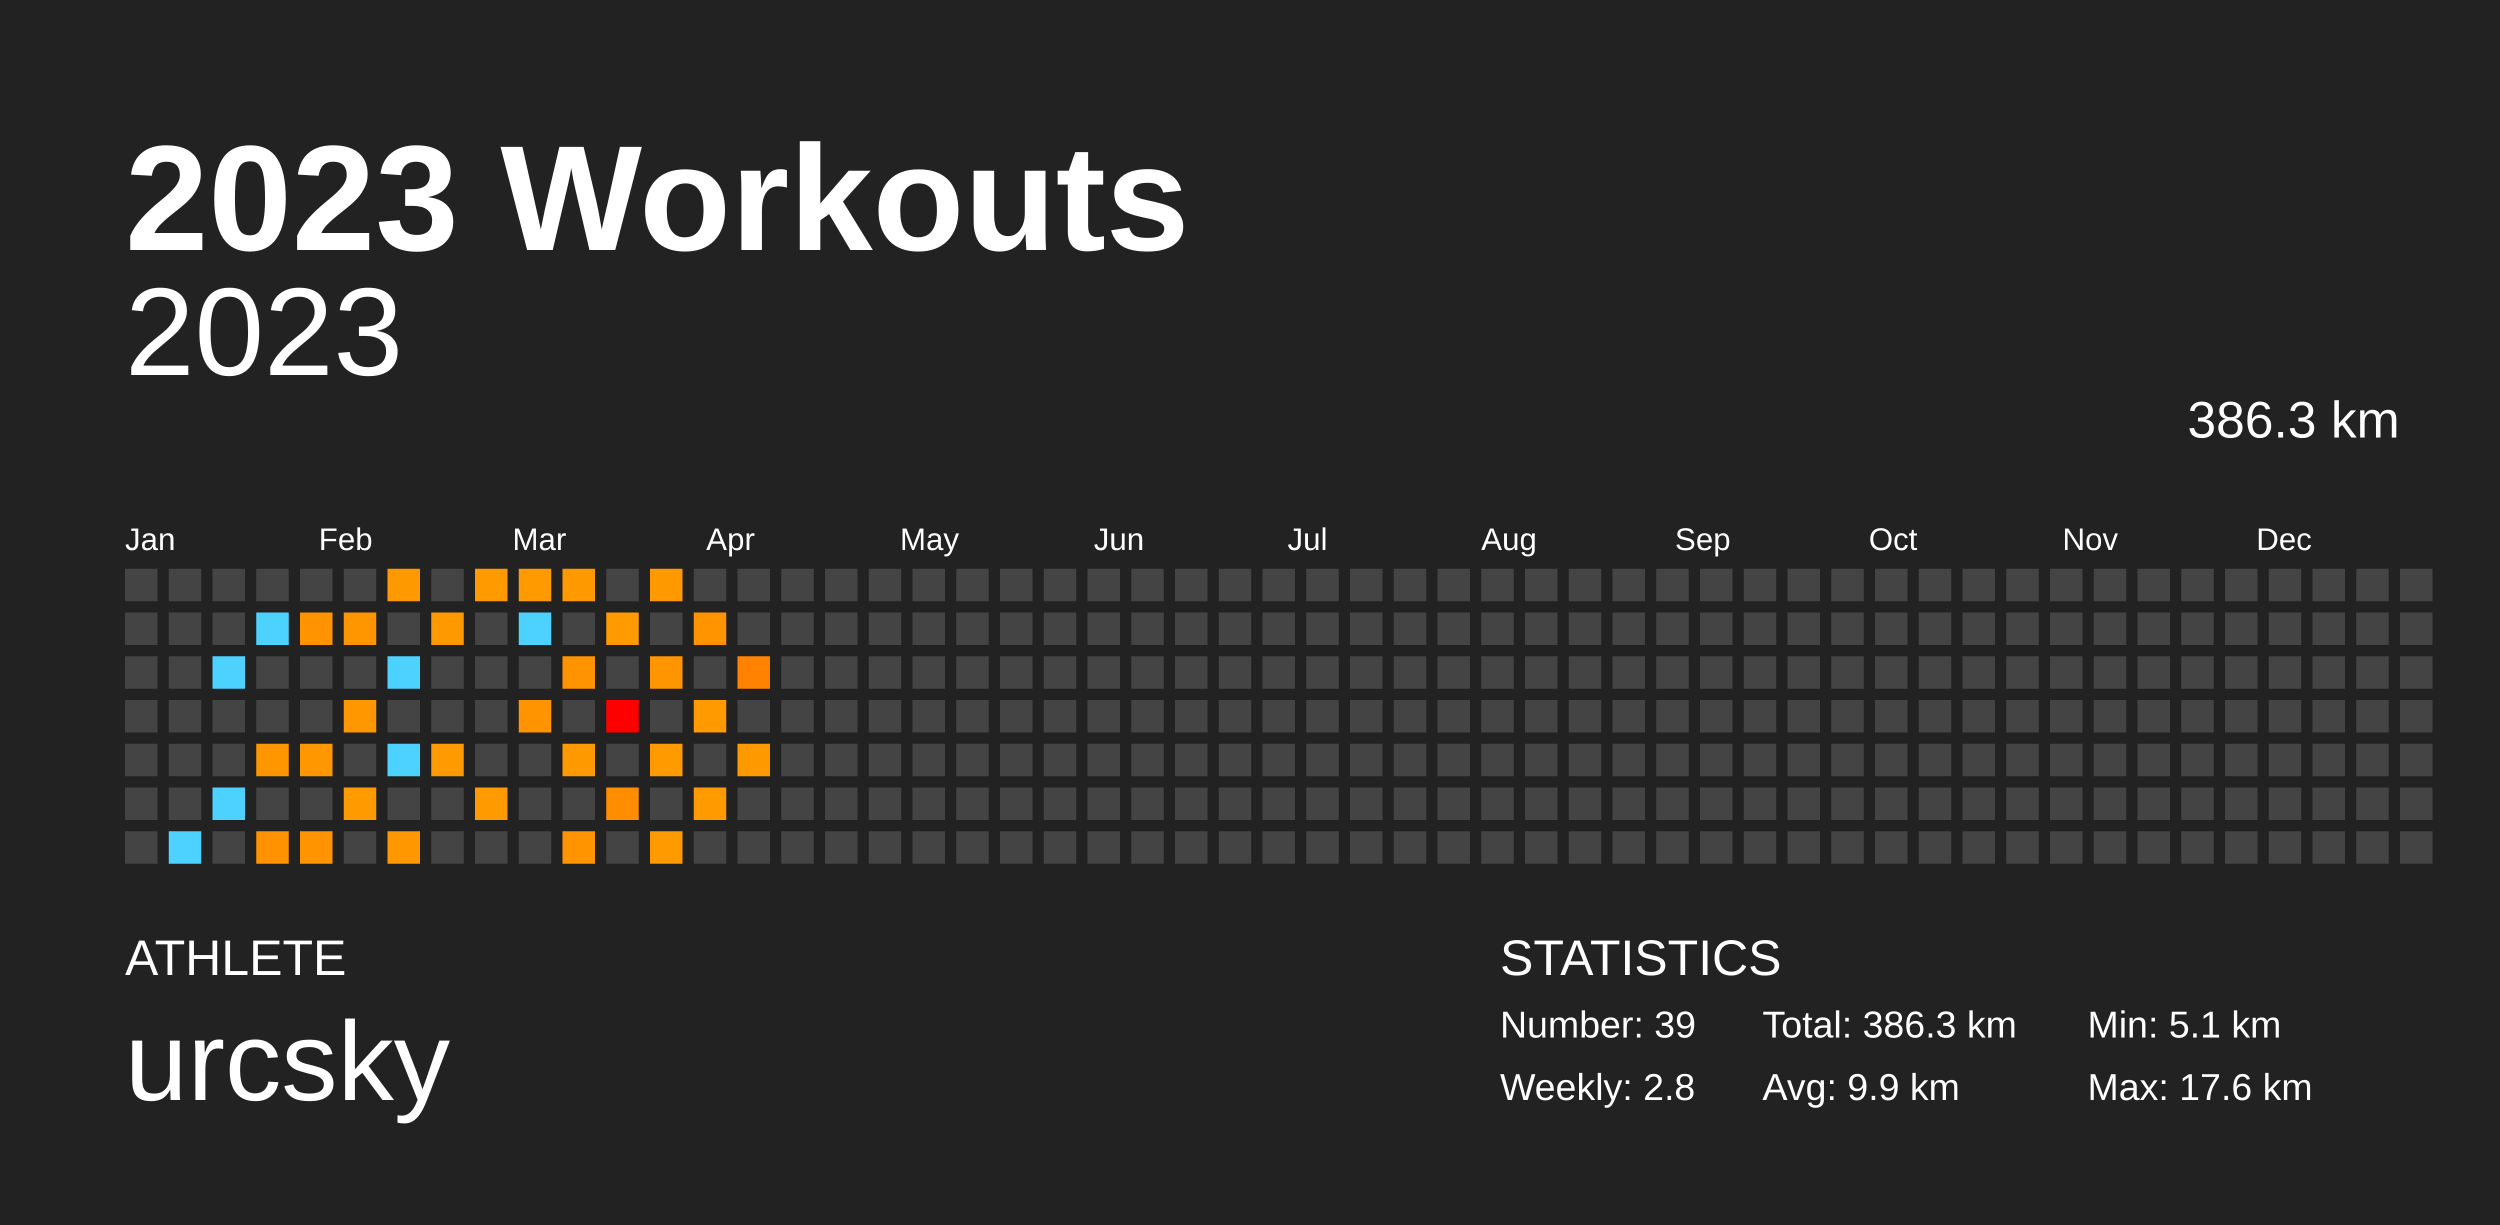
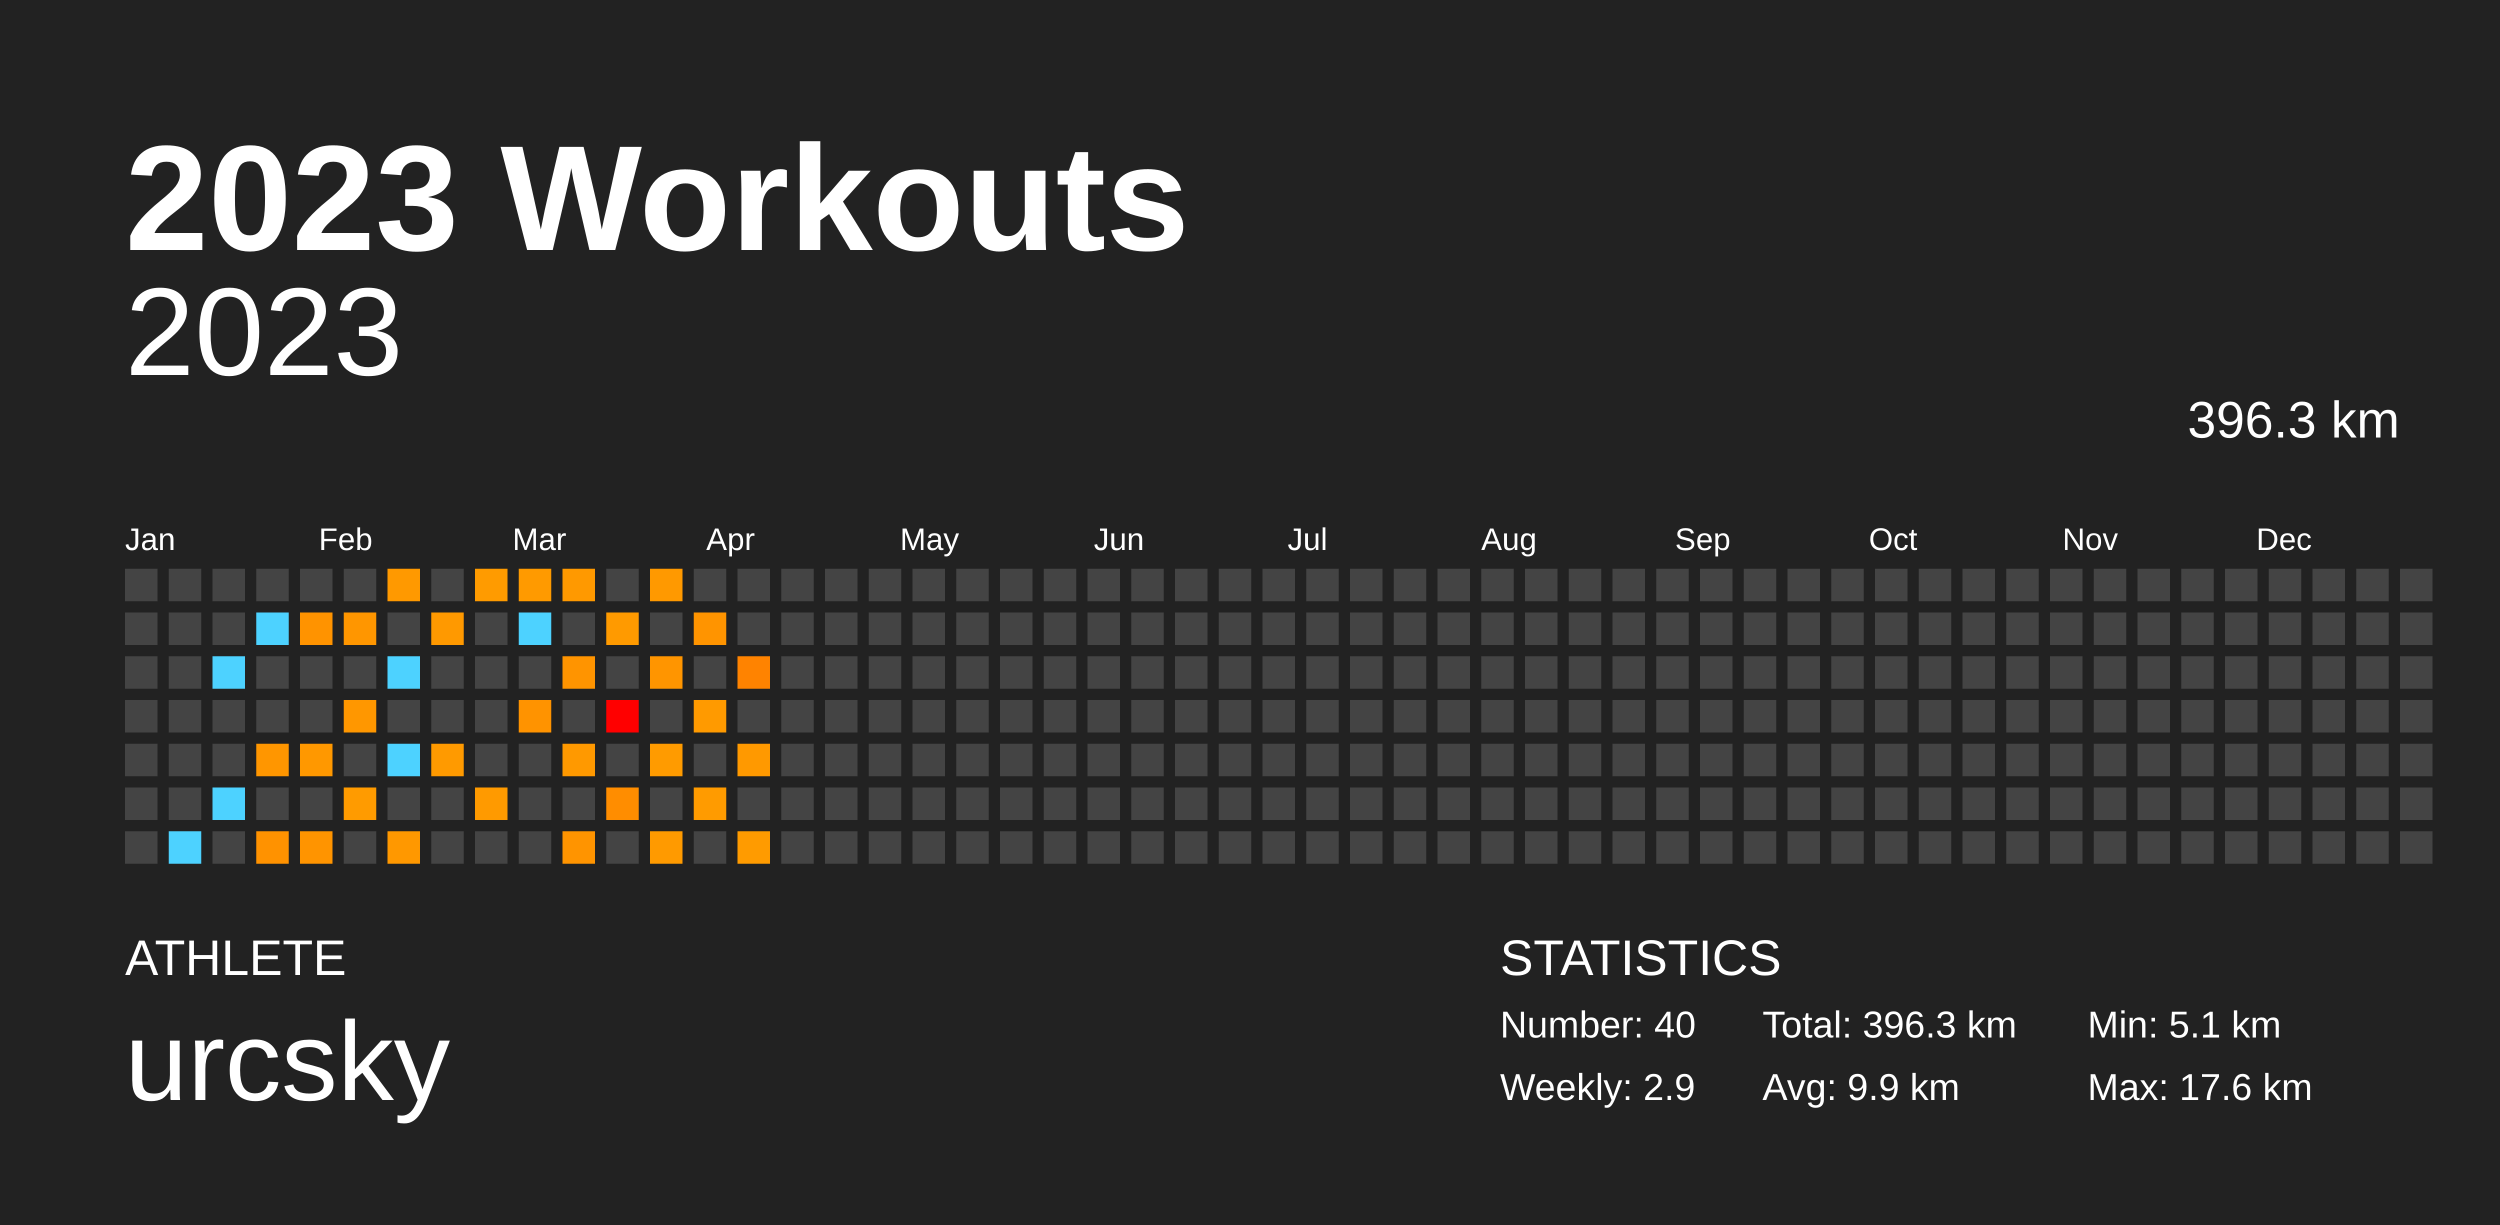
<svg xmlns="http://www.w3.org/2000/svg" baseProfile="full" height="98mm" version="1.1" viewBox="0,0,200,98" width="200mm">
  <defs />
  <rect fill="#222222" height="98" width="200" x="0" y="0" />
  <text fill="#FFFFFF" style="font-size:12px; font-family:Arial; font-weight:bold;" x="10" y="20">2023 Workouts</text>
  <text fill="#FFFFFF" style="font-size:4px; font-family:Arial" x="10" y="78">ATHLETE</text>
  <text fill="#FFFFFF" style="font-size:9px; font-family:Arial" x="10" y="88">urcsky</text>
  <text fill="#FFFFFF" style="font-size:4px; font-family:Arial" x="120" y="78">STATISTICS</text>
-   <text fill="#FFFFFF" style="font-size:3px; font-family:Arial" x="120" y="83">Number: 39</text>
-   <text fill="#FFFFFF" style="font-size:3px; font-family:Arial" x="120" y="88">Weekly: 2.8</text>
-   <text fill="#FFFFFF" style="font-size:3px; font-family:Arial" x="141" y="83">Total: 386.3 km</text>
+   <text fill="#FFFFFF" style="font-size:3px; font-family:Arial" x="120" y="83">Number: 40</text>
+   <text fill="#FFFFFF" style="font-size:3px; font-family:Arial" x="120" y="88">Weekly: 2.9</text>
+   <text fill="#FFFFFF" style="font-size:3px; font-family:Arial" x="141" y="83">Total: 396.3 km</text>
  <text fill="#FFFFFF" style="font-size:3px; font-family:Arial" x="141" y="88">Avg: 9.9 km</text>
  <text fill="#FFFFFF" style="font-size:3px; font-family:Arial" x="167" y="83">Min: 5.1 km</text>
  <text fill="#FFFFFF" style="font-size:3px; font-family:Arial" x="167" y="88">Max: 17.6 km</text>
  <text alignment-baseline="hanging" fill="#FFFFFF" style="font-size:10.0px; font-family:Arial;" x="10" y="30">2023</text>
-   <text alignment-baseline="hanging" fill="#FFFFFF" style="font-size:4.125px; font-family:Arial;" x="175" y="35">386.3 km</text>
+   <text alignment-baseline="hanging" fill="#FFFFFF" style="font-size:4.125px; font-family:Arial;" x="175" y="35">396.3 km</text>
  <text fill="#FFFFFF" style="font-size:2.5px; font-family:Arial" x="10.0" y="44">Jan</text>
  <text fill="#FFFFFF" style="font-size:2.5px; font-family:Arial" x="25.5" y="44">Feb</text>
  <text fill="#FFFFFF" style="font-size:2.5px; font-family:Arial" x="41.0" y="44">Mar</text>
  <text fill="#FFFFFF" style="font-size:2.5px; font-family:Arial" x="56.5" y="44">Apr</text>
  <text fill="#FFFFFF" style="font-size:2.5px; font-family:Arial" x="72.0" y="44">May</text>
  <text fill="#FFFFFF" style="font-size:2.5px; font-family:Arial" x="87.5" y="44">Jun</text>
  <text fill="#FFFFFF" style="font-size:2.5px; font-family:Arial" x="103.0" y="44">Jul</text>
  <text fill="#FFFFFF" style="font-size:2.5px; font-family:Arial" x="118.5" y="44">Aug</text>
  <text fill="#FFFFFF" style="font-size:2.5px; font-family:Arial" x="134.0" y="44">Sep</text>
  <text fill="#FFFFFF" style="font-size:2.5px; font-family:Arial" x="149.5" y="44">Oct</text>
  <text fill="#FFFFFF" style="font-size:2.5px; font-family:Arial" x="165.0" y="44">Nov</text>
  <text fill="#FFFFFF" style="font-size:2.5px; font-family:Arial" x="180.5" y="44">Dec</text>
  <rect fill="#444444" height="2.6" width="2.6" x="10.0" y="45.5" />
  <rect fill="#444444" height="2.6" width="2.6" x="10.0" y="49.0" />
  <rect fill="#444444" height="2.6" width="2.6" x="10.0" y="52.5" />
  <rect fill="#444444" height="2.6" width="2.6" x="10.0" y="56.0" />
  <rect fill="#444444" height="2.6" width="2.6" x="10.0" y="59.5" />
  <rect fill="#444444" height="2.6" width="2.6" x="10.0" y="63.0" />
  <rect fill="#444444" height="2.6" width="2.6" x="10.0" y="66.5" />
  <rect fill="#444444" height="2.6" width="2.6" x="13.5" y="45.5" />
  <rect fill="#444444" height="2.6" width="2.6" x="13.5" y="49.0" />
  <rect fill="#444444" height="2.6" width="2.6" x="13.5" y="52.5" />
  <rect fill="#444444" height="2.6" width="2.6" x="13.5" y="56.0" />
  <rect fill="#444444" height="2.6" width="2.6" x="13.5" y="59.5" />
  <rect fill="#444444" height="2.6" width="2.6" x="13.5" y="63.0" />
  <rect fill="#4dd2ff" height="2.6" width="2.6" x="13.5" y="66.5" />
  <rect fill="#444444" height="2.6" width="2.6" x="17.0" y="45.5" />
  <rect fill="#444444" height="2.6" width="2.6" x="17.0" y="49.0" />
  <rect fill="#4dd2ff" height="2.6" width="2.6" x="17.0" y="52.5" />
  <rect fill="#444444" height="2.6" width="2.6" x="17.0" y="56.0" />
  <rect fill="#444444" height="2.6" width="2.6" x="17.0" y="59.5" />
  <rect fill="#4dd2ff" height="2.6" width="2.6" x="17.0" y="63.0" />
  <rect fill="#444444" height="2.6" width="2.6" x="17.0" y="66.5" />
  <rect fill="#444444" height="2.6" width="2.6" x="20.5" y="45.5" />
  <rect fill="#4dd2ff" height="2.6" width="2.6" x="20.5" y="49.0" />
  <rect fill="#444444" height="2.6" width="2.6" x="20.5" y="52.5" />
  <rect fill="#444444" height="2.6" width="2.6" x="20.5" y="56.0" />
  <rect fill="#ff9600" height="2.6" width="2.6" x="20.5" y="59.5" />
  <rect fill="#444444" height="2.6" width="2.6" x="20.5" y="63.0" />
  <rect fill="#ff9200" height="2.6" width="2.6" x="20.5" y="66.5" />
  <rect fill="#444444" height="2.6" width="2.6" x="24.0" y="45.5" />
  <rect fill="#ff9300" height="2.6" width="2.6" x="24.0" y="49.0" />
  <rect fill="#444444" height="2.6" width="2.6" x="24.0" y="52.5" />
  <rect fill="#444444" height="2.6" width="2.6" x="24.0" y="56.0" />
  <rect fill="#ff9800" height="2.6" width="2.6" x="24.0" y="59.5" />
  <rect fill="#444444" height="2.6" width="2.6" x="24.0" y="63.0" />
  <rect fill="#ff9400" height="2.6" width="2.6" x="24.0" y="66.5" />
  <rect fill="#444444" height="2.6" width="2.6" x="27.5" y="45.5" />
  <rect fill="#ff9600" height="2.6" width="2.6" x="27.5" y="49.0" />
  <rect fill="#444444" height="2.6" width="2.6" x="27.5" y="52.5" />
  <rect fill="#ff9700" height="2.6" width="2.6" x="27.5" y="56.0" />
  <rect fill="#444444" height="2.6" width="2.6" x="27.5" y="59.5" />
  <rect fill="#ff9b00" height="2.6" width="2.6" x="27.5" y="63.0" />
  <rect fill="#444444" height="2.6" width="2.6" x="27.5" y="66.5" />
  <rect fill="#ff9900" height="2.6" width="2.6" x="31.0" y="45.5" />
  <rect fill="#444444" height="2.6" width="2.6" x="31.0" y="49.0" />
  <rect fill="#4dd2ff" height="2.6" width="2.6" x="31.0" y="52.5" />
  <rect fill="#444444" height="2.6" width="2.6" x="31.0" y="56.0" />
  <rect fill="#4dd2ff" height="2.6" width="2.6" x="31.0" y="59.5" />
  <rect fill="#444444" height="2.6" width="2.6" x="31.0" y="63.0" />
  <rect fill="#ff9800" height="2.6" width="2.6" x="31.0" y="66.5" />
  <rect fill="#444444" height="2.6" width="2.6" x="34.5" y="45.5" />
  <rect fill="#ff9900" height="2.6" width="2.6" x="34.5" y="49.0" />
  <rect fill="#444444" height="2.6" width="2.6" x="34.5" y="52.5" />
  <rect fill="#444444" height="2.6" width="2.6" x="34.5" y="56.0" />
  <rect fill="#ff9a00" height="2.6" width="2.6" x="34.5" y="59.5" />
  <rect fill="#444444" height="2.6" width="2.6" x="34.5" y="63.0" />
  <rect fill="#444444" height="2.6" width="2.6" x="34.5" y="66.5" />
  <rect fill="#ff9b00" height="2.6" width="2.6" x="38.0" y="45.5" />
  <rect fill="#444444" height="2.6" width="2.6" x="38.0" y="49.0" />
  <rect fill="#444444" height="2.6" width="2.6" x="38.0" y="52.5" />
  <rect fill="#444444" height="2.6" width="2.6" x="38.0" y="56.0" />
  <rect fill="#444444" height="2.6" width="2.6" x="38.0" y="59.5" />
  <rect fill="#ff9a00" height="2.6" width="2.6" x="38.0" y="63.0" />
  <rect fill="#444444" height="2.6" width="2.6" x="38.0" y="66.5" />
  <rect fill="#ff9a00" height="2.6" width="2.6" x="41.5" y="45.5" />
  <rect fill="#4dd2ff" height="2.6" width="2.6" x="41.5" y="49.0" />
  <rect fill="#444444" height="2.6" width="2.6" x="41.5" y="52.5" />
  <rect fill="#ff9300" height="2.6" width="2.6" x="41.5" y="56.0" />
  <rect fill="#444444" height="2.6" width="2.6" x="41.5" y="59.5" />
  <rect fill="#444444" height="2.6" width="2.6" x="41.5" y="63.0" />
  <rect fill="#444444" height="2.6" width="2.6" x="41.5" y="66.5" />
  <rect fill="#ff9900" height="2.6" width="2.6" x="45.0" y="45.5" />
  <rect fill="#444444" height="2.6" width="2.6" x="45.0" y="49.0" />
  <rect fill="#ff9400" height="2.6" width="2.6" x="45.0" y="52.5" />
  <rect fill="#444444" height="2.6" width="2.6" x="45.0" y="56.0" />
  <rect fill="#ff9900" height="2.6" width="2.6" x="45.0" y="59.5" />
  <rect fill="#444444" height="2.6" width="2.6" x="45.0" y="63.0" />
  <rect fill="#ff9400" height="2.6" width="2.6" x="45.0" y="66.5" />
  <rect fill="#444444" height="2.6" width="2.6" x="48.5" y="45.5" />
  <rect fill="#ff9a00" height="2.6" width="2.6" x="48.5" y="49.0" />
  <rect fill="#444444" height="2.6" width="2.6" x="48.5" y="52.5" />
  <rect fill="#ff0000" height="2.6" width="2.6" x="48.5" y="56.0" />
  <rect fill="#444444" height="2.6" width="2.6" x="48.5" y="59.5" />
  <rect fill="#ff8d00" height="2.6" width="2.6" x="48.5" y="63.0" />
  <rect fill="#444444" height="2.6" width="2.6" x="48.5" y="66.5" />
  <rect fill="#ff9900" height="2.6" width="2.6" x="52.0" y="45.5" />
  <rect fill="#444444" height="2.6" width="2.6" x="52.0" y="49.0" />
  <rect fill="#ff9500" height="2.6" width="2.6" x="52.0" y="52.5" />
  <rect fill="#444444" height="2.6" width="2.6" x="52.0" y="56.0" />
  <rect fill="#ff9b00" height="2.6" width="2.6" x="52.0" y="59.5" />
  <rect fill="#444444" height="2.6" width="2.6" x="52.0" y="63.0" />
  <rect fill="#ff9a00" height="2.6" width="2.6" x="52.0" y="66.5" />
  <rect fill="#444444" height="2.6" width="2.6" x="55.5" y="45.5" />
  <rect fill="#ff9400" height="2.6" width="2.6" x="55.5" y="49.0" />
  <rect fill="#444444" height="2.6" width="2.6" x="55.5" y="52.5" />
  <rect fill="#ff9a00" height="2.6" width="2.6" x="55.5" y="56.0" />
  <rect fill="#444444" height="2.6" width="2.6" x="55.5" y="59.5" />
  <rect fill="#ff9b00" height="2.6" width="2.6" x="55.5" y="63.0" />
  <rect fill="#444444" height="2.6" width="2.6" x="55.5" y="66.5" />
  <rect fill="#444444" height="2.6" width="2.6" x="59.0" y="45.5" />
  <rect fill="#444444" height="2.6" width="2.6" x="59.0" y="49.0" />
  <rect fill="#ff8300" height="2.6" width="2.6" x="59.0" y="52.5" />
  <rect fill="#444444" height="2.6" width="2.6" x="59.0" y="56.0" />
  <rect fill="#ff9900" height="2.6" width="2.6" x="59.0" y="59.5" />
  <rect fill="#444444" height="2.6" width="2.6" x="59.0" y="63.0" />
-   <rect fill="#444444" height="2.6" width="2.6" x="59.0" y="66.5" />
+   <rect fill="#ff9b00" height="2.6" width="2.6" x="59.0" y="66.5" />
  <rect fill="#444444" height="2.6" width="2.6" x="62.5" y="45.5" />
  <rect fill="#444444" height="2.6" width="2.6" x="62.5" y="49.0" />
  <rect fill="#444444" height="2.6" width="2.6" x="62.5" y="52.5" />
  <rect fill="#444444" height="2.6" width="2.6" x="62.5" y="56.0" />
  <rect fill="#444444" height="2.6" width="2.6" x="62.5" y="59.5" />
  <rect fill="#444444" height="2.6" width="2.6" x="62.5" y="63.0" />
  <rect fill="#444444" height="2.6" width="2.6" x="62.5" y="66.5" />
  <rect fill="#444444" height="2.6" width="2.6" x="66.0" y="45.5" />
  <rect fill="#444444" height="2.6" width="2.6" x="66.0" y="49.0" />
  <rect fill="#444444" height="2.6" width="2.6" x="66.0" y="52.5" />
  <rect fill="#444444" height="2.6" width="2.6" x="66.0" y="56.0" />
  <rect fill="#444444" height="2.6" width="2.6" x="66.0" y="59.5" />
  <rect fill="#444444" height="2.6" width="2.6" x="66.0" y="63.0" />
  <rect fill="#444444" height="2.6" width="2.6" x="66.0" y="66.5" />
  <rect fill="#444444" height="2.6" width="2.6" x="69.5" y="45.5" />
  <rect fill="#444444" height="2.6" width="2.6" x="69.5" y="49.0" />
  <rect fill="#444444" height="2.6" width="2.6" x="69.5" y="52.5" />
  <rect fill="#444444" height="2.6" width="2.6" x="69.5" y="56.0" />
  <rect fill="#444444" height="2.6" width="2.6" x="69.5" y="59.5" />
  <rect fill="#444444" height="2.6" width="2.6" x="69.5" y="63.0" />
  <rect fill="#444444" height="2.6" width="2.6" x="69.5" y="66.5" />
  <rect fill="#444444" height="2.6" width="2.6" x="73.0" y="45.5" />
  <rect fill="#444444" height="2.6" width="2.6" x="73.0" y="49.0" />
  <rect fill="#444444" height="2.6" width="2.6" x="73.0" y="52.5" />
  <rect fill="#444444" height="2.6" width="2.6" x="73.0" y="56.0" />
  <rect fill="#444444" height="2.6" width="2.6" x="73.0" y="59.5" />
  <rect fill="#444444" height="2.6" width="2.6" x="73.0" y="63.0" />
  <rect fill="#444444" height="2.6" width="2.6" x="73.0" y="66.5" />
  <rect fill="#444444" height="2.6" width="2.6" x="76.5" y="45.5" />
  <rect fill="#444444" height="2.6" width="2.6" x="76.5" y="49.0" />
  <rect fill="#444444" height="2.6" width="2.6" x="76.5" y="52.5" />
  <rect fill="#444444" height="2.6" width="2.6" x="76.5" y="56.0" />
  <rect fill="#444444" height="2.6" width="2.6" x="76.5" y="59.5" />
  <rect fill="#444444" height="2.6" width="2.6" x="76.5" y="63.0" />
  <rect fill="#444444" height="2.6" width="2.6" x="76.5" y="66.5" />
  <rect fill="#444444" height="2.6" width="2.6" x="80.0" y="45.5" />
  <rect fill="#444444" height="2.6" width="2.6" x="80.0" y="49.0" />
  <rect fill="#444444" height="2.6" width="2.6" x="80.0" y="52.5" />
  <rect fill="#444444" height="2.6" width="2.6" x="80.0" y="56.0" />
  <rect fill="#444444" height="2.6" width="2.6" x="80.0" y="59.5" />
  <rect fill="#444444" height="2.6" width="2.6" x="80.0" y="63.0" />
  <rect fill="#444444" height="2.6" width="2.6" x="80.0" y="66.5" />
  <rect fill="#444444" height="2.6" width="2.6" x="83.5" y="45.5" />
  <rect fill="#444444" height="2.6" width="2.6" x="83.5" y="49.0" />
  <rect fill="#444444" height="2.6" width="2.6" x="83.5" y="52.5" />
  <rect fill="#444444" height="2.6" width="2.6" x="83.5" y="56.0" />
  <rect fill="#444444" height="2.6" width="2.6" x="83.5" y="59.5" />
  <rect fill="#444444" height="2.6" width="2.6" x="83.5" y="63.0" />
  <rect fill="#444444" height="2.6" width="2.6" x="83.5" y="66.5" />
  <rect fill="#444444" height="2.6" width="2.6" x="87.0" y="45.5" />
  <rect fill="#444444" height="2.6" width="2.6" x="87.0" y="49.0" />
  <rect fill="#444444" height="2.6" width="2.6" x="87.0" y="52.5" />
  <rect fill="#444444" height="2.6" width="2.6" x="87.0" y="56.0" />
  <rect fill="#444444" height="2.6" width="2.6" x="87.0" y="59.5" />
  <rect fill="#444444" height="2.6" width="2.6" x="87.0" y="63.0" />
  <rect fill="#444444" height="2.6" width="2.6" x="87.0" y="66.5" />
  <rect fill="#444444" height="2.6" width="2.6" x="90.5" y="45.5" />
  <rect fill="#444444" height="2.6" width="2.6" x="90.5" y="49.0" />
  <rect fill="#444444" height="2.6" width="2.6" x="90.5" y="52.5" />
  <rect fill="#444444" height="2.6" width="2.6" x="90.5" y="56.0" />
  <rect fill="#444444" height="2.6" width="2.6" x="90.5" y="59.5" />
  <rect fill="#444444" height="2.6" width="2.6" x="90.5" y="63.0" />
  <rect fill="#444444" height="2.6" width="2.6" x="90.5" y="66.5" />
  <rect fill="#444444" height="2.6" width="2.6" x="94.0" y="45.5" />
  <rect fill="#444444" height="2.6" width="2.6" x="94.0" y="49.0" />
  <rect fill="#444444" height="2.6" width="2.6" x="94.0" y="52.5" />
  <rect fill="#444444" height="2.6" width="2.6" x="94.0" y="56.0" />
  <rect fill="#444444" height="2.6" width="2.6" x="94.0" y="59.5" />
  <rect fill="#444444" height="2.6" width="2.6" x="94.0" y="63.0" />
  <rect fill="#444444" height="2.6" width="2.6" x="94.0" y="66.5" />
  <rect fill="#444444" height="2.6" width="2.6" x="97.5" y="45.5" />
  <rect fill="#444444" height="2.6" width="2.6" x="97.5" y="49.0" />
  <rect fill="#444444" height="2.6" width="2.6" x="97.5" y="52.5" />
  <rect fill="#444444" height="2.6" width="2.6" x="97.5" y="56.0" />
  <rect fill="#444444" height="2.6" width="2.6" x="97.5" y="59.5" />
  <rect fill="#444444" height="2.6" width="2.6" x="97.5" y="63.0" />
  <rect fill="#444444" height="2.6" width="2.6" x="97.5" y="66.5" />
  <rect fill="#444444" height="2.6" width="2.6" x="101.0" y="45.5" />
  <rect fill="#444444" height="2.6" width="2.6" x="101.0" y="49.0" />
  <rect fill="#444444" height="2.6" width="2.6" x="101.0" y="52.5" />
  <rect fill="#444444" height="2.6" width="2.6" x="101.0" y="56.0" />
  <rect fill="#444444" height="2.6" width="2.6" x="101.0" y="59.5" />
  <rect fill="#444444" height="2.6" width="2.6" x="101.0" y="63.0" />
  <rect fill="#444444" height="2.6" width="2.6" x="101.0" y="66.5" />
  <rect fill="#444444" height="2.6" width="2.6" x="104.5" y="45.5" />
  <rect fill="#444444" height="2.6" width="2.6" x="104.5" y="49.0" />
  <rect fill="#444444" height="2.6" width="2.6" x="104.5" y="52.5" />
  <rect fill="#444444" height="2.6" width="2.6" x="104.5" y="56.0" />
  <rect fill="#444444" height="2.6" width="2.6" x="104.5" y="59.5" />
  <rect fill="#444444" height="2.6" width="2.6" x="104.5" y="63.0" />
  <rect fill="#444444" height="2.6" width="2.6" x="104.5" y="66.5" />
  <rect fill="#444444" height="2.6" width="2.6" x="108.0" y="45.5" />
  <rect fill="#444444" height="2.6" width="2.6" x="108.0" y="49.0" />
  <rect fill="#444444" height="2.6" width="2.6" x="108.0" y="52.5" />
  <rect fill="#444444" height="2.6" width="2.6" x="108.0" y="56.0" />
  <rect fill="#444444" height="2.6" width="2.6" x="108.0" y="59.5" />
  <rect fill="#444444" height="2.6" width="2.6" x="108.0" y="63.0" />
  <rect fill="#444444" height="2.6" width="2.6" x="108.0" y="66.5" />
  <rect fill="#444444" height="2.6" width="2.6" x="111.5" y="45.5" />
  <rect fill="#444444" height="2.6" width="2.6" x="111.5" y="49.0" />
  <rect fill="#444444" height="2.6" width="2.6" x="111.5" y="52.5" />
  <rect fill="#444444" height="2.6" width="2.6" x="111.5" y="56.0" />
  <rect fill="#444444" height="2.6" width="2.6" x="111.5" y="59.5" />
  <rect fill="#444444" height="2.6" width="2.6" x="111.5" y="63.0" />
  <rect fill="#444444" height="2.6" width="2.6" x="111.5" y="66.5" />
  <rect fill="#444444" height="2.6" width="2.6" x="115.0" y="45.5" />
  <rect fill="#444444" height="2.6" width="2.6" x="115.0" y="49.0" />
  <rect fill="#444444" height="2.6" width="2.6" x="115.0" y="52.5" />
  <rect fill="#444444" height="2.6" width="2.6" x="115.0" y="56.0" />
  <rect fill="#444444" height="2.6" width="2.6" x="115.0" y="59.5" />
  <rect fill="#444444" height="2.6" width="2.6" x="115.0" y="63.0" />
  <rect fill="#444444" height="2.6" width="2.6" x="115.0" y="66.5" />
  <rect fill="#444444" height="2.6" width="2.6" x="118.5" y="45.5" />
  <rect fill="#444444" height="2.6" width="2.6" x="118.5" y="49.0" />
  <rect fill="#444444" height="2.6" width="2.6" x="118.5" y="52.5" />
  <rect fill="#444444" height="2.6" width="2.6" x="118.5" y="56.0" />
  <rect fill="#444444" height="2.6" width="2.6" x="118.5" y="59.5" />
  <rect fill="#444444" height="2.6" width="2.6" x="118.5" y="63.0" />
  <rect fill="#444444" height="2.6" width="2.6" x="118.5" y="66.5" />
  <rect fill="#444444" height="2.6" width="2.6" x="122.0" y="45.5" />
  <rect fill="#444444" height="2.6" width="2.6" x="122.0" y="49.0" />
  <rect fill="#444444" height="2.6" width="2.6" x="122.0" y="52.5" />
  <rect fill="#444444" height="2.6" width="2.6" x="122.0" y="56.0" />
  <rect fill="#444444" height="2.6" width="2.6" x="122.0" y="59.5" />
  <rect fill="#444444" height="2.6" width="2.6" x="122.0" y="63.0" />
  <rect fill="#444444" height="2.6" width="2.6" x="122.0" y="66.5" />
  <rect fill="#444444" height="2.6" width="2.6" x="125.5" y="45.5" />
  <rect fill="#444444" height="2.6" width="2.6" x="125.5" y="49.0" />
  <rect fill="#444444" height="2.6" width="2.6" x="125.5" y="52.5" />
  <rect fill="#444444" height="2.6" width="2.6" x="125.5" y="56.0" />
  <rect fill="#444444" height="2.6" width="2.6" x="125.5" y="59.5" />
  <rect fill="#444444" height="2.6" width="2.6" x="125.5" y="63.0" />
  <rect fill="#444444" height="2.6" width="2.6" x="125.5" y="66.5" />
  <rect fill="#444444" height="2.6" width="2.6" x="129.0" y="45.5" />
  <rect fill="#444444" height="2.6" width="2.6" x="129.0" y="49.0" />
  <rect fill="#444444" height="2.6" width="2.6" x="129.0" y="52.5" />
  <rect fill="#444444" height="2.6" width="2.6" x="129.0" y="56.0" />
  <rect fill="#444444" height="2.6" width="2.6" x="129.0" y="59.5" />
  <rect fill="#444444" height="2.6" width="2.6" x="129.0" y="63.0" />
  <rect fill="#444444" height="2.6" width="2.6" x="129.0" y="66.5" />
  <rect fill="#444444" height="2.6" width="2.6" x="132.5" y="45.5" />
  <rect fill="#444444" height="2.6" width="2.6" x="132.5" y="49.0" />
  <rect fill="#444444" height="2.6" width="2.6" x="132.5" y="52.5" />
  <rect fill="#444444" height="2.6" width="2.6" x="132.5" y="56.0" />
  <rect fill="#444444" height="2.6" width="2.6" x="132.5" y="59.5" />
  <rect fill="#444444" height="2.6" width="2.6" x="132.5" y="63.0" />
  <rect fill="#444444" height="2.6" width="2.6" x="132.5" y="66.5" />
  <rect fill="#444444" height="2.6" width="2.6" x="136.0" y="45.5" />
  <rect fill="#444444" height="2.6" width="2.6" x="136.0" y="49.0" />
  <rect fill="#444444" height="2.6" width="2.6" x="136.0" y="52.5" />
  <rect fill="#444444" height="2.6" width="2.6" x="136.0" y="56.0" />
  <rect fill="#444444" height="2.6" width="2.6" x="136.0" y="59.5" />
  <rect fill="#444444" height="2.6" width="2.6" x="136.0" y="63.0" />
  <rect fill="#444444" height="2.6" width="2.6" x="136.0" y="66.5" />
  <rect fill="#444444" height="2.6" width="2.6" x="139.5" y="45.5" />
  <rect fill="#444444" height="2.6" width="2.6" x="139.5" y="49.0" />
  <rect fill="#444444" height="2.6" width="2.6" x="139.5" y="52.5" />
  <rect fill="#444444" height="2.6" width="2.6" x="139.5" y="56.0" />
  <rect fill="#444444" height="2.6" width="2.6" x="139.5" y="59.5" />
  <rect fill="#444444" height="2.6" width="2.6" x="139.5" y="63.0" />
  <rect fill="#444444" height="2.6" width="2.6" x="139.5" y="66.5" />
  <rect fill="#444444" height="2.6" width="2.6" x="143.0" y="45.5" />
  <rect fill="#444444" height="2.6" width="2.6" x="143.0" y="49.0" />
  <rect fill="#444444" height="2.6" width="2.6" x="143.0" y="52.5" />
  <rect fill="#444444" height="2.6" width="2.6" x="143.0" y="56.0" />
  <rect fill="#444444" height="2.6" width="2.6" x="143.0" y="59.5" />
  <rect fill="#444444" height="2.6" width="2.6" x="143.0" y="63.0" />
  <rect fill="#444444" height="2.6" width="2.6" x="143.0" y="66.5" />
  <rect fill="#444444" height="2.6" width="2.6" x="146.5" y="45.5" />
  <rect fill="#444444" height="2.6" width="2.6" x="146.5" y="49.0" />
  <rect fill="#444444" height="2.6" width="2.6" x="146.5" y="52.5" />
  <rect fill="#444444" height="2.6" width="2.6" x="146.5" y="56.0" />
  <rect fill="#444444" height="2.6" width="2.6" x="146.5" y="59.5" />
  <rect fill="#444444" height="2.6" width="2.6" x="146.5" y="63.0" />
  <rect fill="#444444" height="2.6" width="2.6" x="146.5" y="66.5" />
  <rect fill="#444444" height="2.6" width="2.6" x="150.0" y="45.5" />
  <rect fill="#444444" height="2.6" width="2.6" x="150.0" y="49.0" />
  <rect fill="#444444" height="2.6" width="2.6" x="150.0" y="52.5" />
  <rect fill="#444444" height="2.6" width="2.6" x="150.0" y="56.0" />
  <rect fill="#444444" height="2.6" width="2.6" x="150.0" y="59.5" />
  <rect fill="#444444" height="2.6" width="2.6" x="150.0" y="63.0" />
  <rect fill="#444444" height="2.6" width="2.6" x="150.0" y="66.5" />
  <rect fill="#444444" height="2.6" width="2.6" x="153.5" y="45.5" />
  <rect fill="#444444" height="2.6" width="2.6" x="153.5" y="49.0" />
  <rect fill="#444444" height="2.6" width="2.6" x="153.5" y="52.5" />
  <rect fill="#444444" height="2.6" width="2.6" x="153.5" y="56.0" />
  <rect fill="#444444" height="2.6" width="2.6" x="153.5" y="59.5" />
  <rect fill="#444444" height="2.6" width="2.6" x="153.5" y="63.0" />
  <rect fill="#444444" height="2.6" width="2.6" x="153.5" y="66.5" />
  <rect fill="#444444" height="2.6" width="2.6" x="157.0" y="45.5" />
  <rect fill="#444444" height="2.6" width="2.6" x="157.0" y="49.0" />
  <rect fill="#444444" height="2.6" width="2.6" x="157.0" y="52.5" />
  <rect fill="#444444" height="2.6" width="2.6" x="157.0" y="56.0" />
  <rect fill="#444444" height="2.6" width="2.6" x="157.0" y="59.5" />
  <rect fill="#444444" height="2.6" width="2.6" x="157.0" y="63.0" />
  <rect fill="#444444" height="2.6" width="2.6" x="157.0" y="66.5" />
  <rect fill="#444444" height="2.6" width="2.6" x="160.5" y="45.5" />
  <rect fill="#444444" height="2.6" width="2.6" x="160.5" y="49.0" />
  <rect fill="#444444" height="2.6" width="2.6" x="160.5" y="52.5" />
  <rect fill="#444444" height="2.6" width="2.6" x="160.5" y="56.0" />
  <rect fill="#444444" height="2.6" width="2.6" x="160.5" y="59.5" />
  <rect fill="#444444" height="2.6" width="2.6" x="160.5" y="63.0" />
  <rect fill="#444444" height="2.6" width="2.6" x="160.5" y="66.5" />
  <rect fill="#444444" height="2.6" width="2.6" x="164.0" y="45.5" />
  <rect fill="#444444" height="2.6" width="2.6" x="164.0" y="49.0" />
  <rect fill="#444444" height="2.6" width="2.6" x="164.0" y="52.5" />
  <rect fill="#444444" height="2.6" width="2.6" x="164.0" y="56.0" />
  <rect fill="#444444" height="2.6" width="2.6" x="164.0" y="59.5" />
  <rect fill="#444444" height="2.6" width="2.6" x="164.0" y="63.0" />
  <rect fill="#444444" height="2.6" width="2.6" x="164.0" y="66.5" />
  <rect fill="#444444" height="2.6" width="2.6" x="167.5" y="45.5" />
  <rect fill="#444444" height="2.6" width="2.6" x="167.5" y="49.0" />
  <rect fill="#444444" height="2.6" width="2.6" x="167.5" y="52.5" />
  <rect fill="#444444" height="2.6" width="2.6" x="167.5" y="56.0" />
  <rect fill="#444444" height="2.6" width="2.6" x="167.5" y="59.5" />
  <rect fill="#444444" height="2.6" width="2.6" x="167.5" y="63.0" />
  <rect fill="#444444" height="2.6" width="2.6" x="167.5" y="66.5" />
  <rect fill="#444444" height="2.6" width="2.6" x="171.0" y="45.5" />
  <rect fill="#444444" height="2.6" width="2.6" x="171.0" y="49.0" />
  <rect fill="#444444" height="2.6" width="2.6" x="171.0" y="52.5" />
  <rect fill="#444444" height="2.6" width="2.6" x="171.0" y="56.0" />
  <rect fill="#444444" height="2.6" width="2.6" x="171.0" y="59.5" />
  <rect fill="#444444" height="2.6" width="2.6" x="171.0" y="63.0" />
  <rect fill="#444444" height="2.6" width="2.6" x="171.0" y="66.5" />
  <rect fill="#444444" height="2.6" width="2.6" x="174.5" y="45.5" />
  <rect fill="#444444" height="2.6" width="2.6" x="174.5" y="49.0" />
  <rect fill="#444444" height="2.6" width="2.6" x="174.5" y="52.5" />
  <rect fill="#444444" height="2.6" width="2.6" x="174.5" y="56.0" />
  <rect fill="#444444" height="2.6" width="2.6" x="174.5" y="59.5" />
  <rect fill="#444444" height="2.6" width="2.6" x="174.5" y="63.0" />
  <rect fill="#444444" height="2.6" width="2.6" x="174.5" y="66.5" />
  <rect fill="#444444" height="2.6" width="2.6" x="178.0" y="45.5" />
  <rect fill="#444444" height="2.6" width="2.6" x="178.0" y="49.0" />
  <rect fill="#444444" height="2.6" width="2.6" x="178.0" y="52.5" />
  <rect fill="#444444" height="2.6" width="2.6" x="178.0" y="56.0" />
  <rect fill="#444444" height="2.6" width="2.6" x="178.0" y="59.5" />
  <rect fill="#444444" height="2.6" width="2.6" x="178.0" y="63.0" />
  <rect fill="#444444" height="2.6" width="2.6" x="178.0" y="66.5" />
  <rect fill="#444444" height="2.6" width="2.6" x="181.5" y="45.5" />
  <rect fill="#444444" height="2.6" width="2.6" x="181.5" y="49.0" />
  <rect fill="#444444" height="2.6" width="2.6" x="181.5" y="52.5" />
  <rect fill="#444444" height="2.6" width="2.6" x="181.5" y="56.0" />
  <rect fill="#444444" height="2.6" width="2.6" x="181.5" y="59.5" />
  <rect fill="#444444" height="2.6" width="2.6" x="181.5" y="63.0" />
  <rect fill="#444444" height="2.6" width="2.6" x="181.5" y="66.5" />
  <rect fill="#444444" height="2.6" width="2.6" x="185.0" y="45.5" />
  <rect fill="#444444" height="2.6" width="2.6" x="185.0" y="49.0" />
  <rect fill="#444444" height="2.6" width="2.6" x="185.0" y="52.5" />
  <rect fill="#444444" height="2.6" width="2.6" x="185.0" y="56.0" />
  <rect fill="#444444" height="2.6" width="2.6" x="185.0" y="59.5" />
  <rect fill="#444444" height="2.6" width="2.6" x="185.0" y="63.0" />
  <rect fill="#444444" height="2.6" width="2.6" x="185.0" y="66.5" />
  <rect fill="#444444" height="2.6" width="2.6" x="188.5" y="45.5" />
  <rect fill="#444444" height="2.6" width="2.6" x="188.5" y="49.0" />
  <rect fill="#444444" height="2.6" width="2.6" x="188.5" y="52.5" />
  <rect fill="#444444" height="2.6" width="2.6" x="188.5" y="56.0" />
  <rect fill="#444444" height="2.6" width="2.6" x="188.5" y="59.5" />
  <rect fill="#444444" height="2.6" width="2.6" x="188.5" y="63.0" />
  <rect fill="#444444" height="2.6" width="2.6" x="188.5" y="66.5" />
  <rect fill="#444444" height="2.6" width="2.6" x="192.0" y="45.5" />
  <rect fill="#444444" height="2.6" width="2.6" x="192.0" y="49.0" />
  <rect fill="#444444" height="2.6" width="2.6" x="192.0" y="52.5" />
  <rect fill="#444444" height="2.6" width="2.6" x="192.0" y="56.0" />
  <rect fill="#444444" height="2.6" width="2.6" x="192.0" y="59.5" />
  <rect fill="#444444" height="2.6" width="2.6" x="192.0" y="63.0" />
  <rect fill="#444444" height="2.6" width="2.6" x="192.0" y="66.5" />
</svg>
